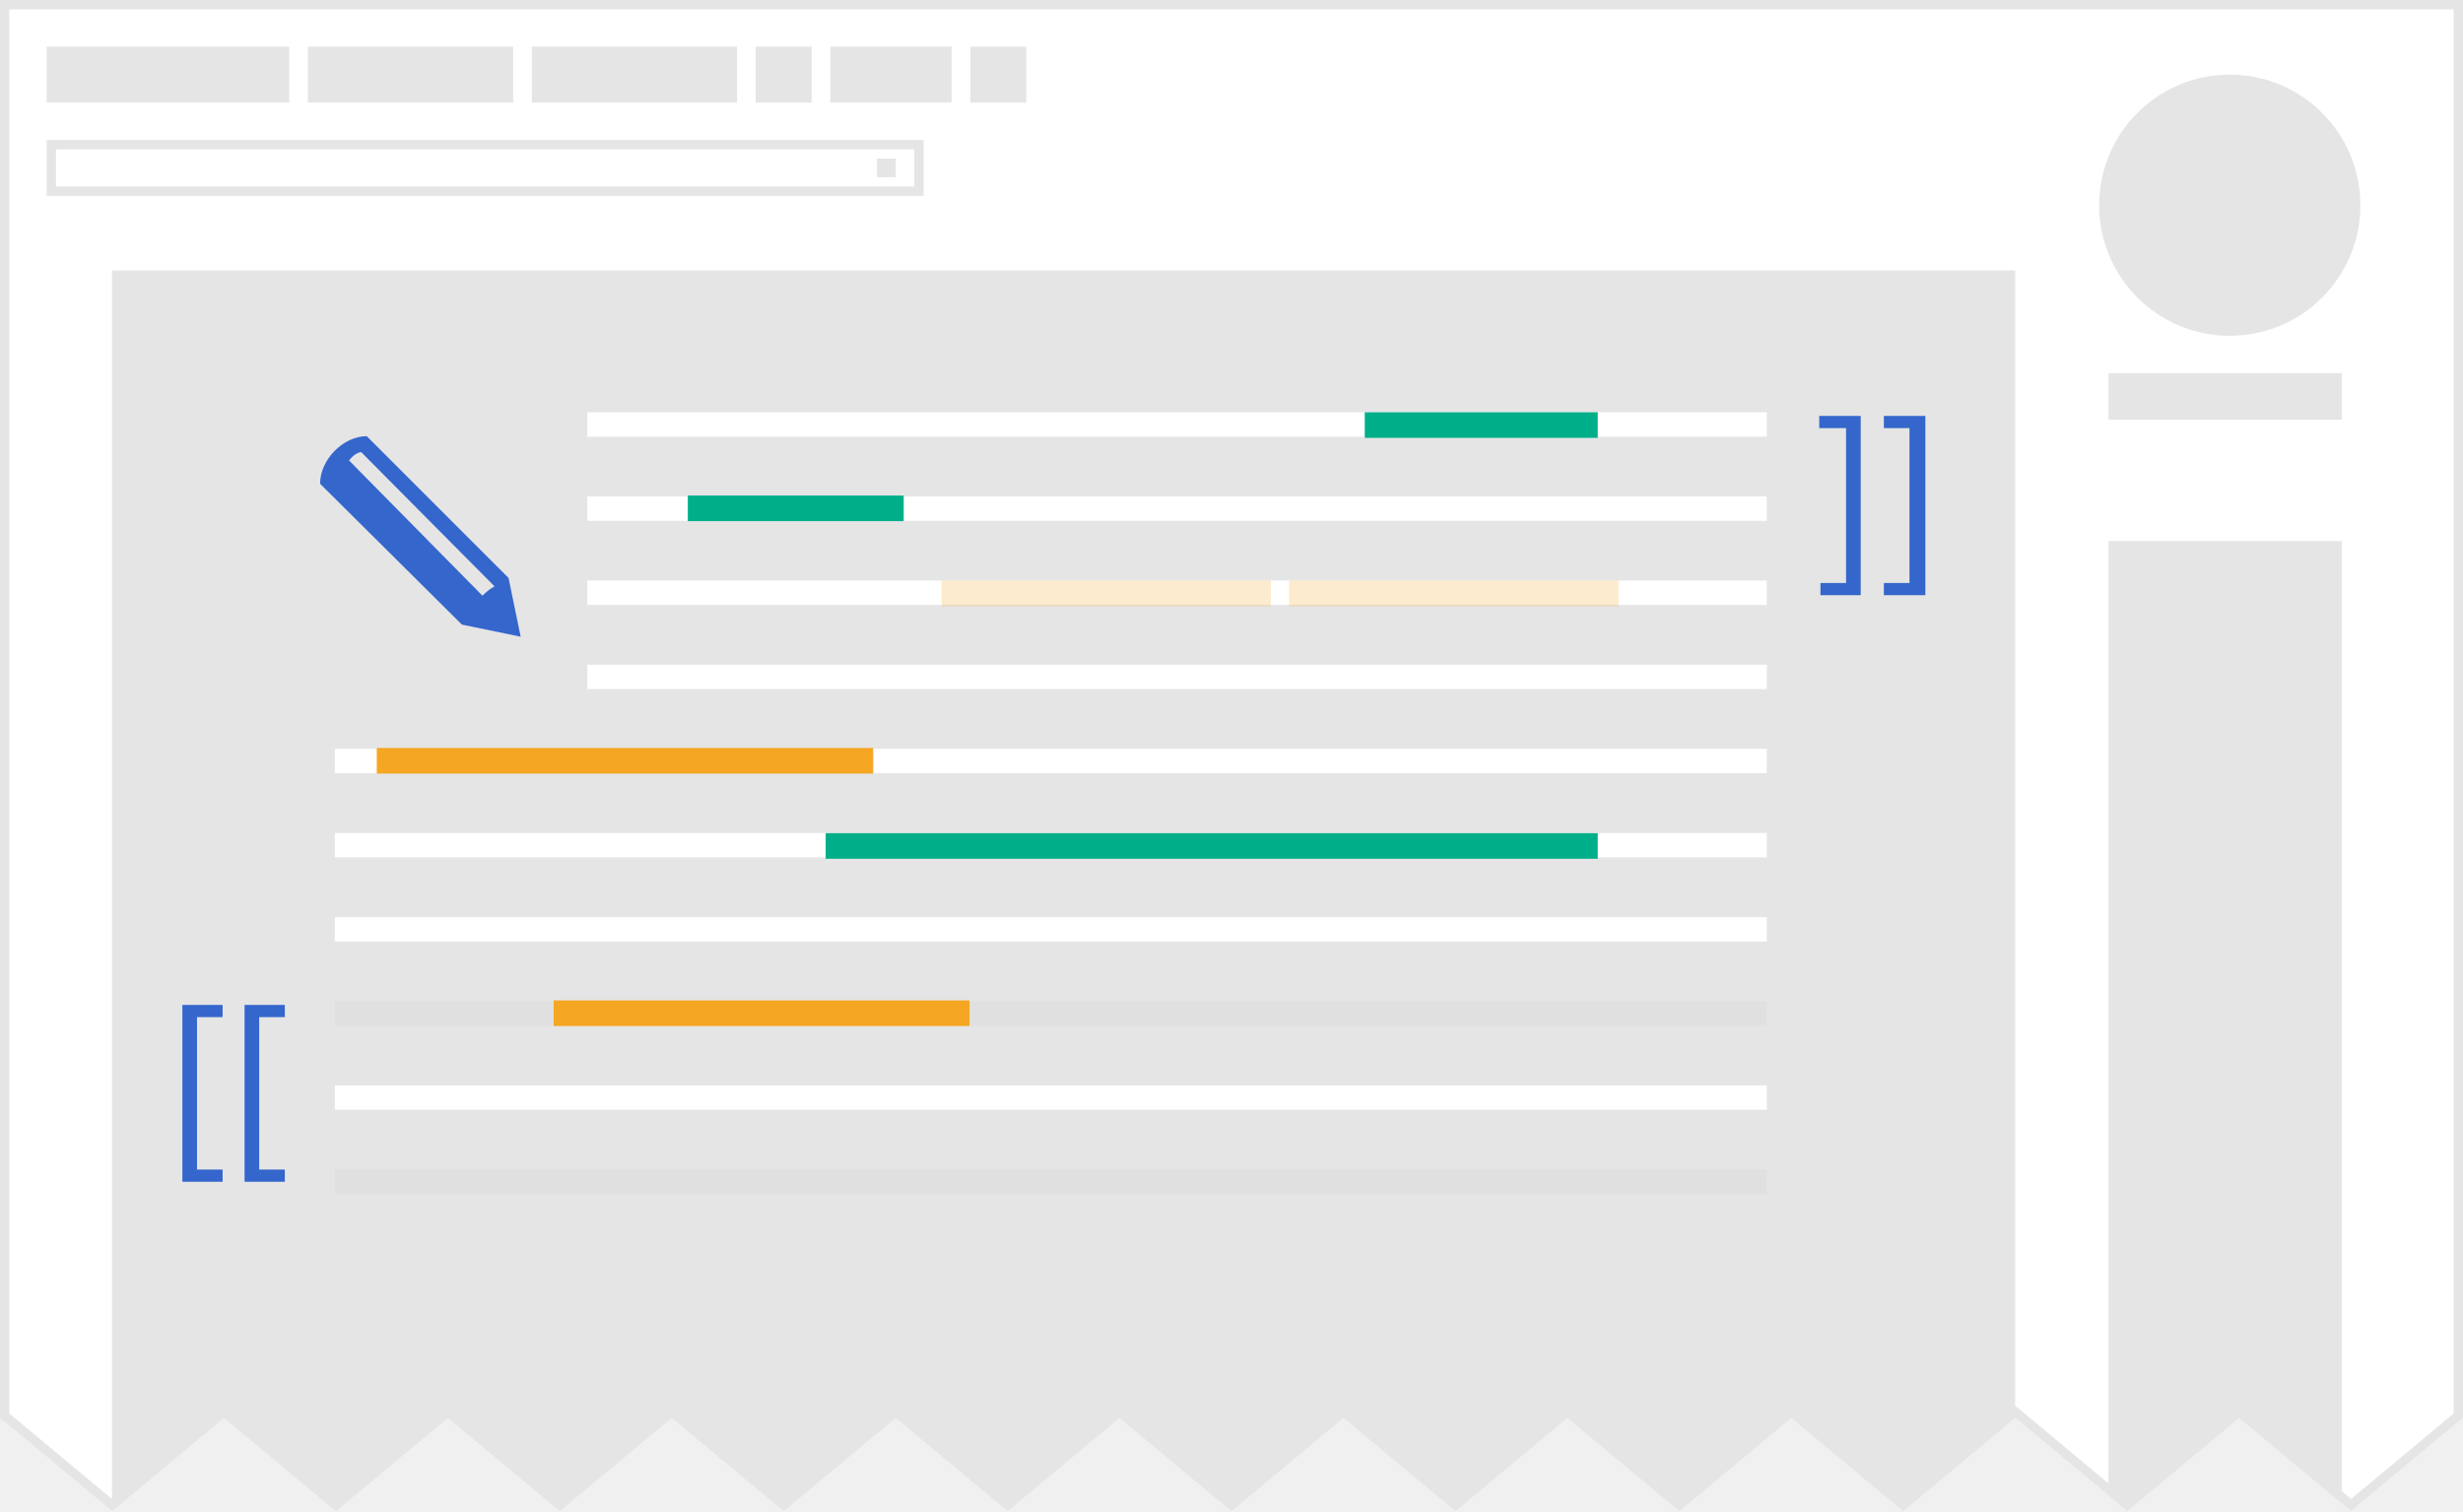
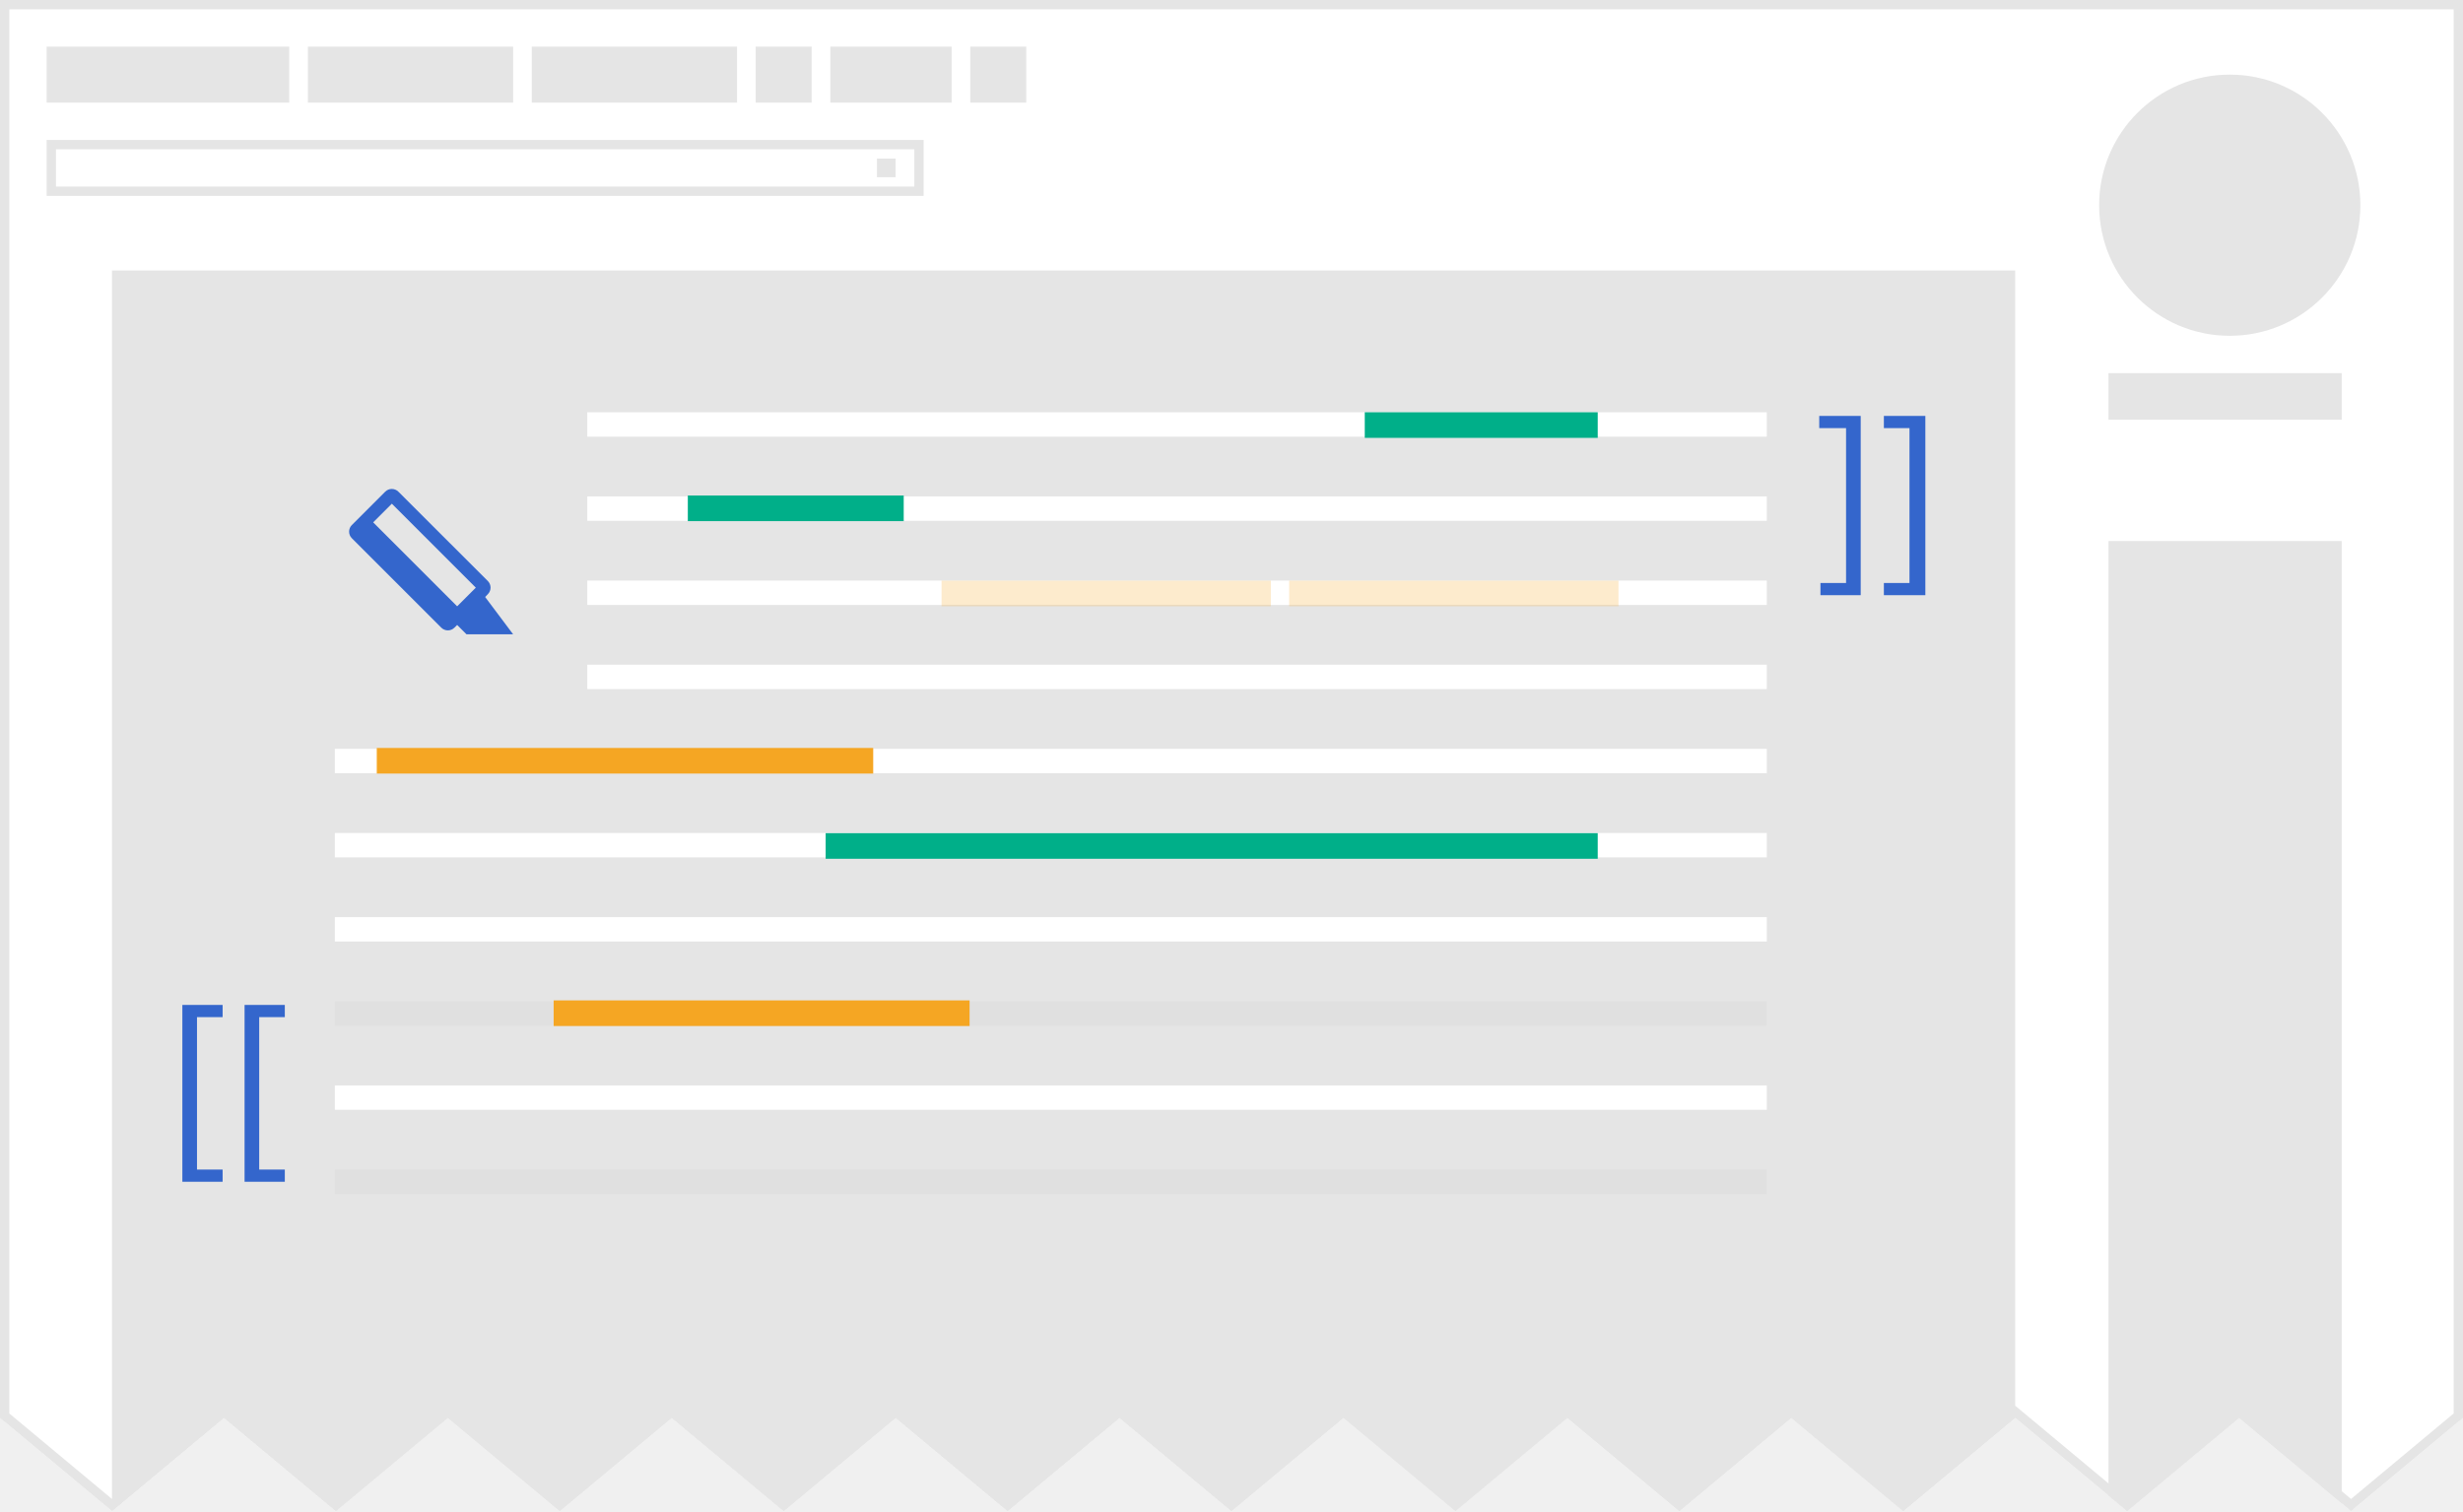
<svg xmlns="http://www.w3.org/2000/svg" id="svg85" height="162" width="264" viewBox="0 0 264 162">
  <defs id="defs89">
    <clipPath id="jagged-edge">
      <path id="path2" d="M0 0v152l12 10 12-10 12 10 12-10 12 10 12-10 12 10 12-10 12 10 12-10 12 10 12-10 12 10 12-10 12 10 12-10 12 10 12-10 12 10 12-10 12 10 12-10V0z" />
    </clipPath>
  </defs>
  <style id="style2">
        .st0{fill:#3466cc}.st1{fill:#e5e5e5}.st2{fill:#fff}.st3,.st4,.st5{opacity:6e-2;enable-background:new}.st4,.st5{opacity:7e-2}.st5{opacity:.25;fill:none;stroke:#fff;stroke-width:.5;stroke-miterlimit:10}.st6{fill:#00af89}.st7{opacity:.23;enable-background:new}.st7,.st8{fill:#f5a623}
    </style>
  <g transform="matrix(-1 0 0 1 264 0)" id="screenshot" clip-path="url(#jagged-edge)">
    <path d="M263.5 162.25l-263-.5V.5h263z" id="background" fill="#fff" />
    <path d="M252 162.496V29H48v133.496z" id="article" fill="#e5e5e5" />
    <path d="M11 22c0-7.732 6.268-14 14-14s14 6.268 14 14-6.268 14-14 14-14-6.268-14-14z" id="logo" fill="#e5e5e5" />
    <path d="M38 163.807V58H13v105.807z" id="sidebar" fill="#e5e5e5" />
    <g id="personal-tools" fill="#e5e5e5">
      <path id="path10" d="M233 5h26v6h-26zm-24 0h22v6h-22zm-24 0h22v6h-22zm-23 0h13v6h-13zm15 0h6v6h-6zm-23 0h6v6h-6z" />
    </g>
    <g id="search" fill="#e5e5e5">
      <path d="M258 16v4h-92v-4h92m1-1h-94v6h94z" id="path5717" />
      <path d="M168 17h2v2h-2z" id="icon" />
    </g>
    <path d="M38 45v-5H13v5z" id="sitename" fill="#e5e5e5" />
    <path id="border" d="M0 0v162h264V0zm1 1h262v150.533l-11 9.166-12-10-12 10-12-10-12 10-12-10-12 10-12-10-12 10-12-10-12 10-12-10-12 10-12-10-12 10-12-10-12 10-12-10-12 10-12-10-12 10-11-9.167z" fill="#e5e5e5" />
  </g>
  <g transform="matrix(-1.30738 0 0 1.30738 277.885 -39.345)" id="g31">
    <path id="path27" d="M54.7 78.9V64.2h3.4v1H56v12.7h2.1v1h-3.4z" class="st0" fill="#3466cc" />
    <path id="path29" d="M60 78.9V64.2h3.4v1h-2.2v12.7h2.1v1H60z" class="st0" fill="#3466cc" />
  </g>
  <g transform="matrix(-1.30738 0 0 1.30738 277.885 -39.345)" id="g37">
    <path id="path33" d="M197.6 112.5V127h-3.3v-1h2.1v-12.5h-2.1v-1z" class="st0" fill="#3466cc" />
    <path id="path35" d="M192.5 112.5V127h-3.3v-1h2.1v-12.5h-2.1v-1z" class="st0" fill="#3466cc" />
  </g>
  <g transform="matrix(-1.30738 0 0 1.30738 277.885 -39.345)" id="g49">
    <path class="st2" id="Rectangle-4_3_" fill="#fff" d="M67.7 63.9h96.7v2H67.7z" />
    <path class="st2" id="Rectangle-4_4_" fill="#fff" d="M67.7 91.5h117.4v2H67.7z" />
    <path class="st2" id="Rectangle-4_5_" fill="#fff" d="M67.7 70.8h96.7v2H67.7z" />
    <path class="st2" id="Rectangle-4_6_" fill="#fff" d="M67.7 84.6h96.7v2H67.7z" />
    <path class="st2" id="Rectangle-4_7_" fill="#fff" d="M67.7 77.7h96.7v2H67.7z" />
    <path class="st2" id="Rectangle-4_10_" fill="#fff" stroke-width="1.085" d="M67.7 98.4h117.4v2H67.7z" />
    <path class="st3" id="Rectangle-4_9_" fill="#878787" stroke-width="1.085" d="M67.7 126h117.4v2H67.7z" />
    <path class="st2" id="Rectangle-4_8_" fill="#fff" stroke-width="1.195" d="M67.7 105.3h117.4v2H67.7z" />
    <path class="st2" id="Rectangle-4_2_" fill="#fff" stroke-width="1.085" d="M67.7 119.1h117.4v2H67.7z" />
    <path class="st3" id="Rectangle-4_1_" fill="#878787" stroke-width="1.118" d="M67.7 112.2h117.4v2H67.7z" />
  </g>
-   <g transform="matrix(-1 0 0 1 227.509 -13.74)" id="g67">
-     <path id="path65" d="M175.8 77.6c-.4-.4-.9-.8-1.3-1 2.9-2.9 14.3-14.4 14.3-14.4.5.1.9.4 1.3.9zm12.4-17.1L173 75.7l-1.3 6.3 6.3-1.3 15.2-15.1c0-2.6-2.5-5.1-5-5.1z" class="st0" fill="#3466cc" />
+   <g transform="matrix(-1 0 0 1 56 50)" id="g67">
+     <path id="path65" d="M 18.29 6.29 14.71 2.71 a 1 1 0 0 0 -1.41 0 L 3.71 12.29 a 1 1 0 0 0 0 1.41 L 4 14 1 18 H 6 l 1 -1 .29 .29 a 1 1 0 0 0 1.41 0 l 9.59 -9.59 A 1 1 0 0 0 18.29 6.29 Z M 7 15 5 13 l 9 -9 2 2 Z" class="st0" fill="#36c" />
  </g>
  <g transform="matrix(-1.30738 0 0 1.30738 280.814 -39.345)" id="g83">
    <path id="rect69" class="st6" fill="#00af89" d="M83.8 63.9h19.1V66H83.8z" />
    <path id="rect71" class="st6" fill="#00af89" stroke-width=".956" d="M140.7 70.728h17.7v2.1h-17.7z" />
    <path id="rect73" class="st7" fill="#facf89" stroke-width=".764" d="M82.1 77.708h27v2.1h-27z" />
    <path id="rect75" class="st7" fill="#facf89" stroke-width=".764" d="M110.6 77.708h27v2.1h-27z" />
    <path id="rect77" class="st6" fill="#00af89" d="M83.8 98.414h63.3v2.1H83.8z" />
    <path id="rect79" class="st8" fill="#f5a623" d="M143.2 91.428h40.7v2.1h-40.7z" />
    <path id="rect81" class="st8" fill="#f5a623" d="M135.3 112.128h34.1v2.1h-34.1z" />
  </g>
</svg>
